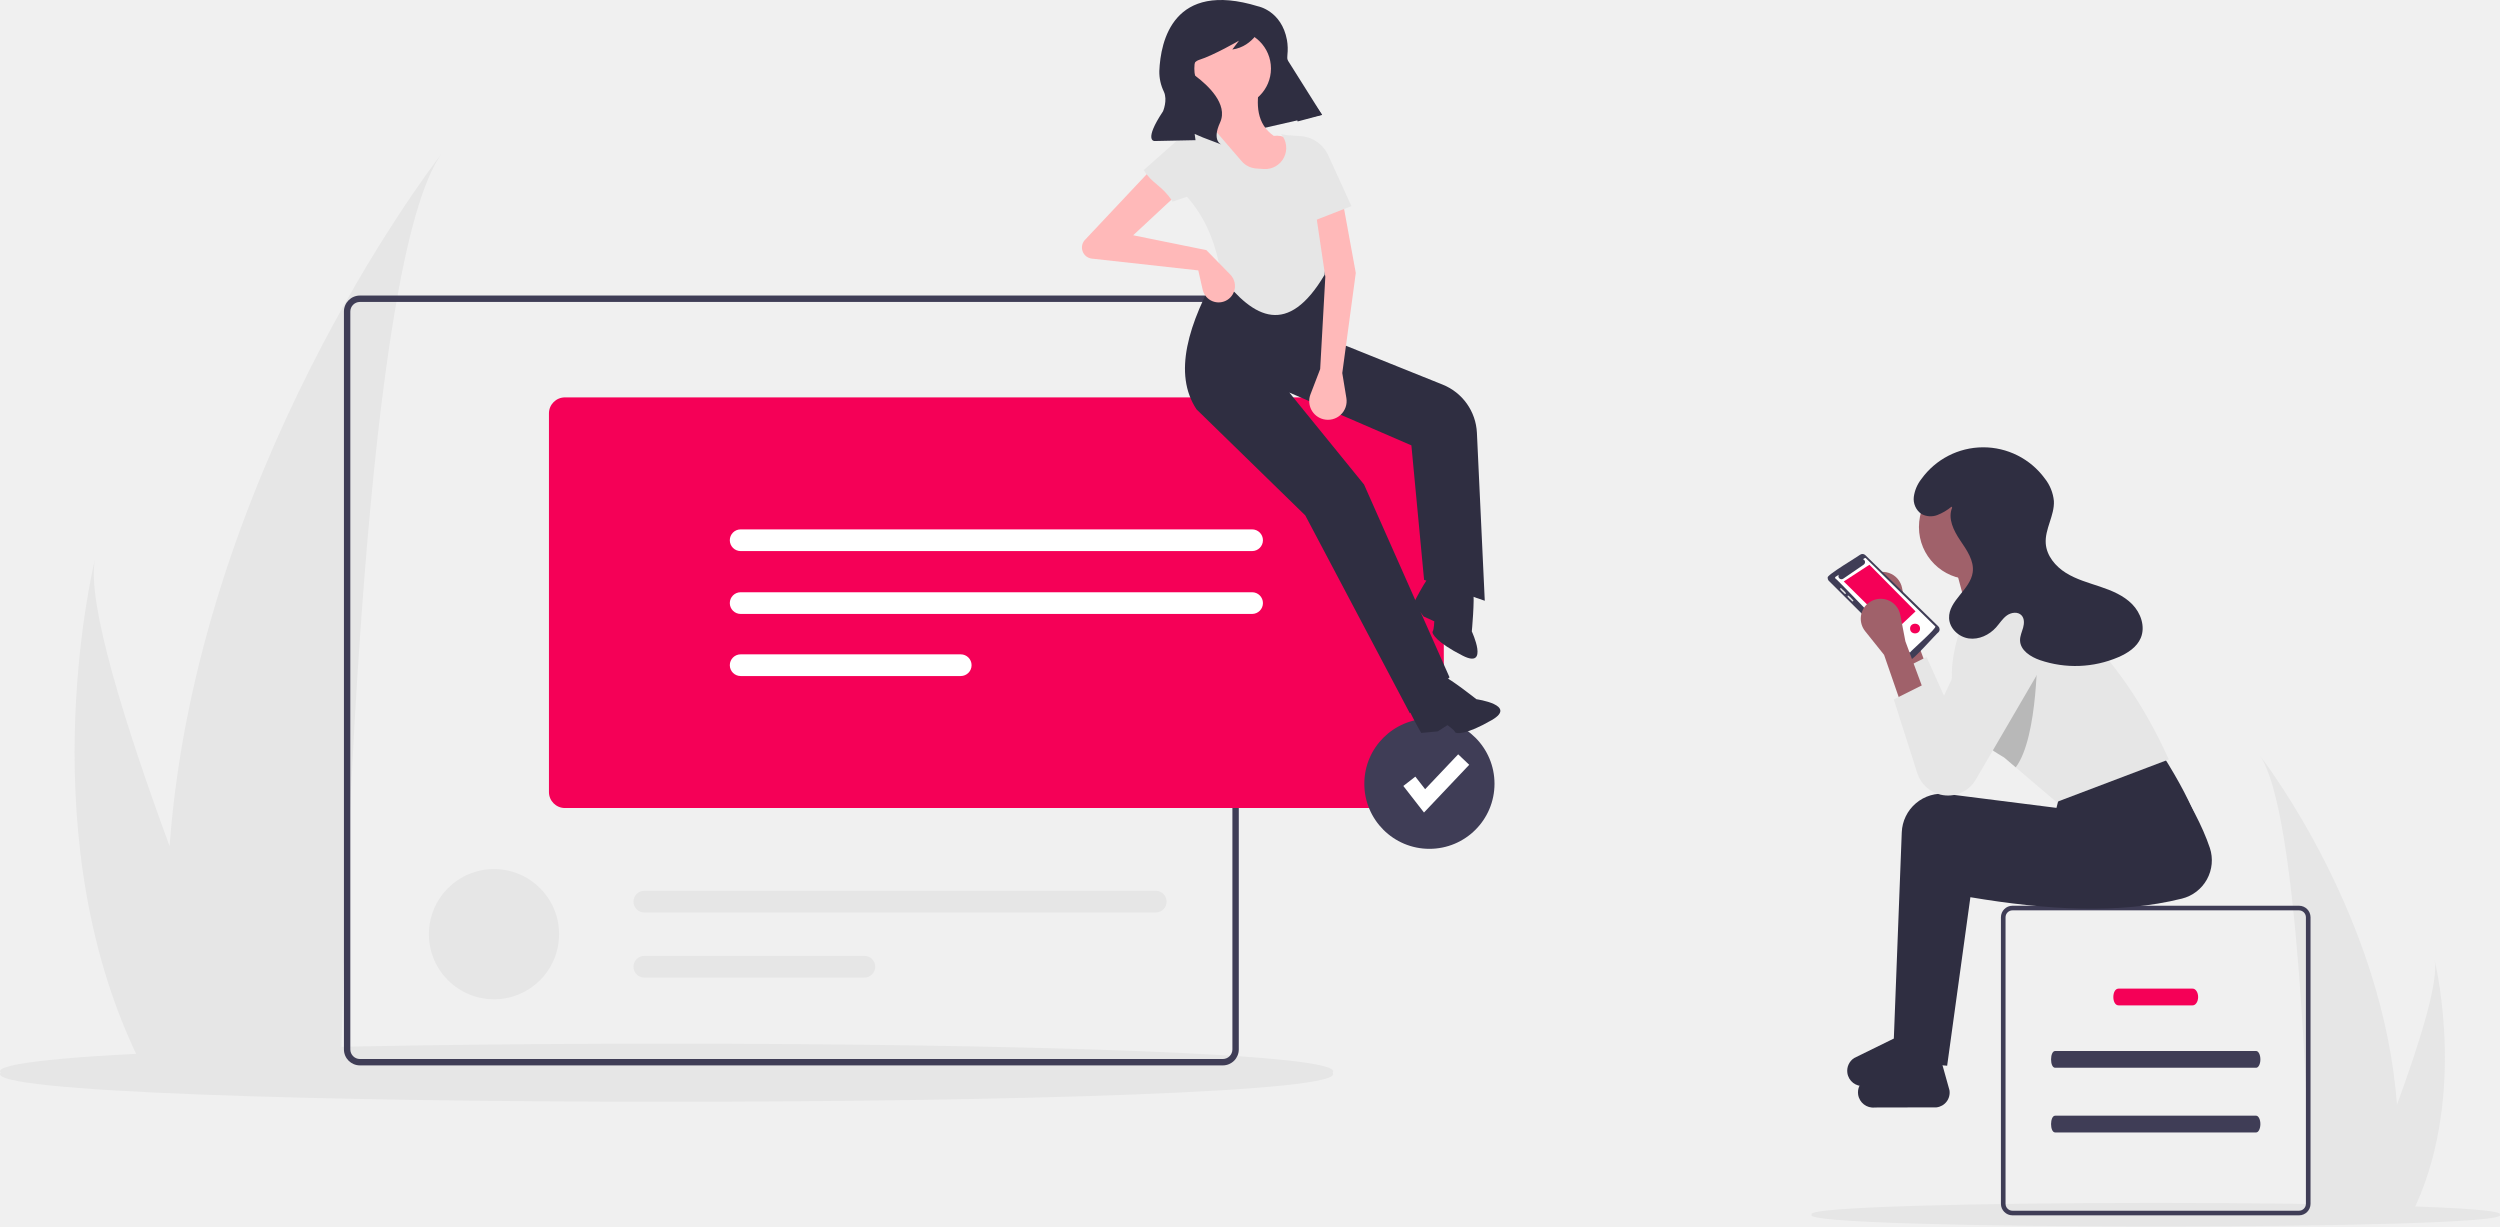
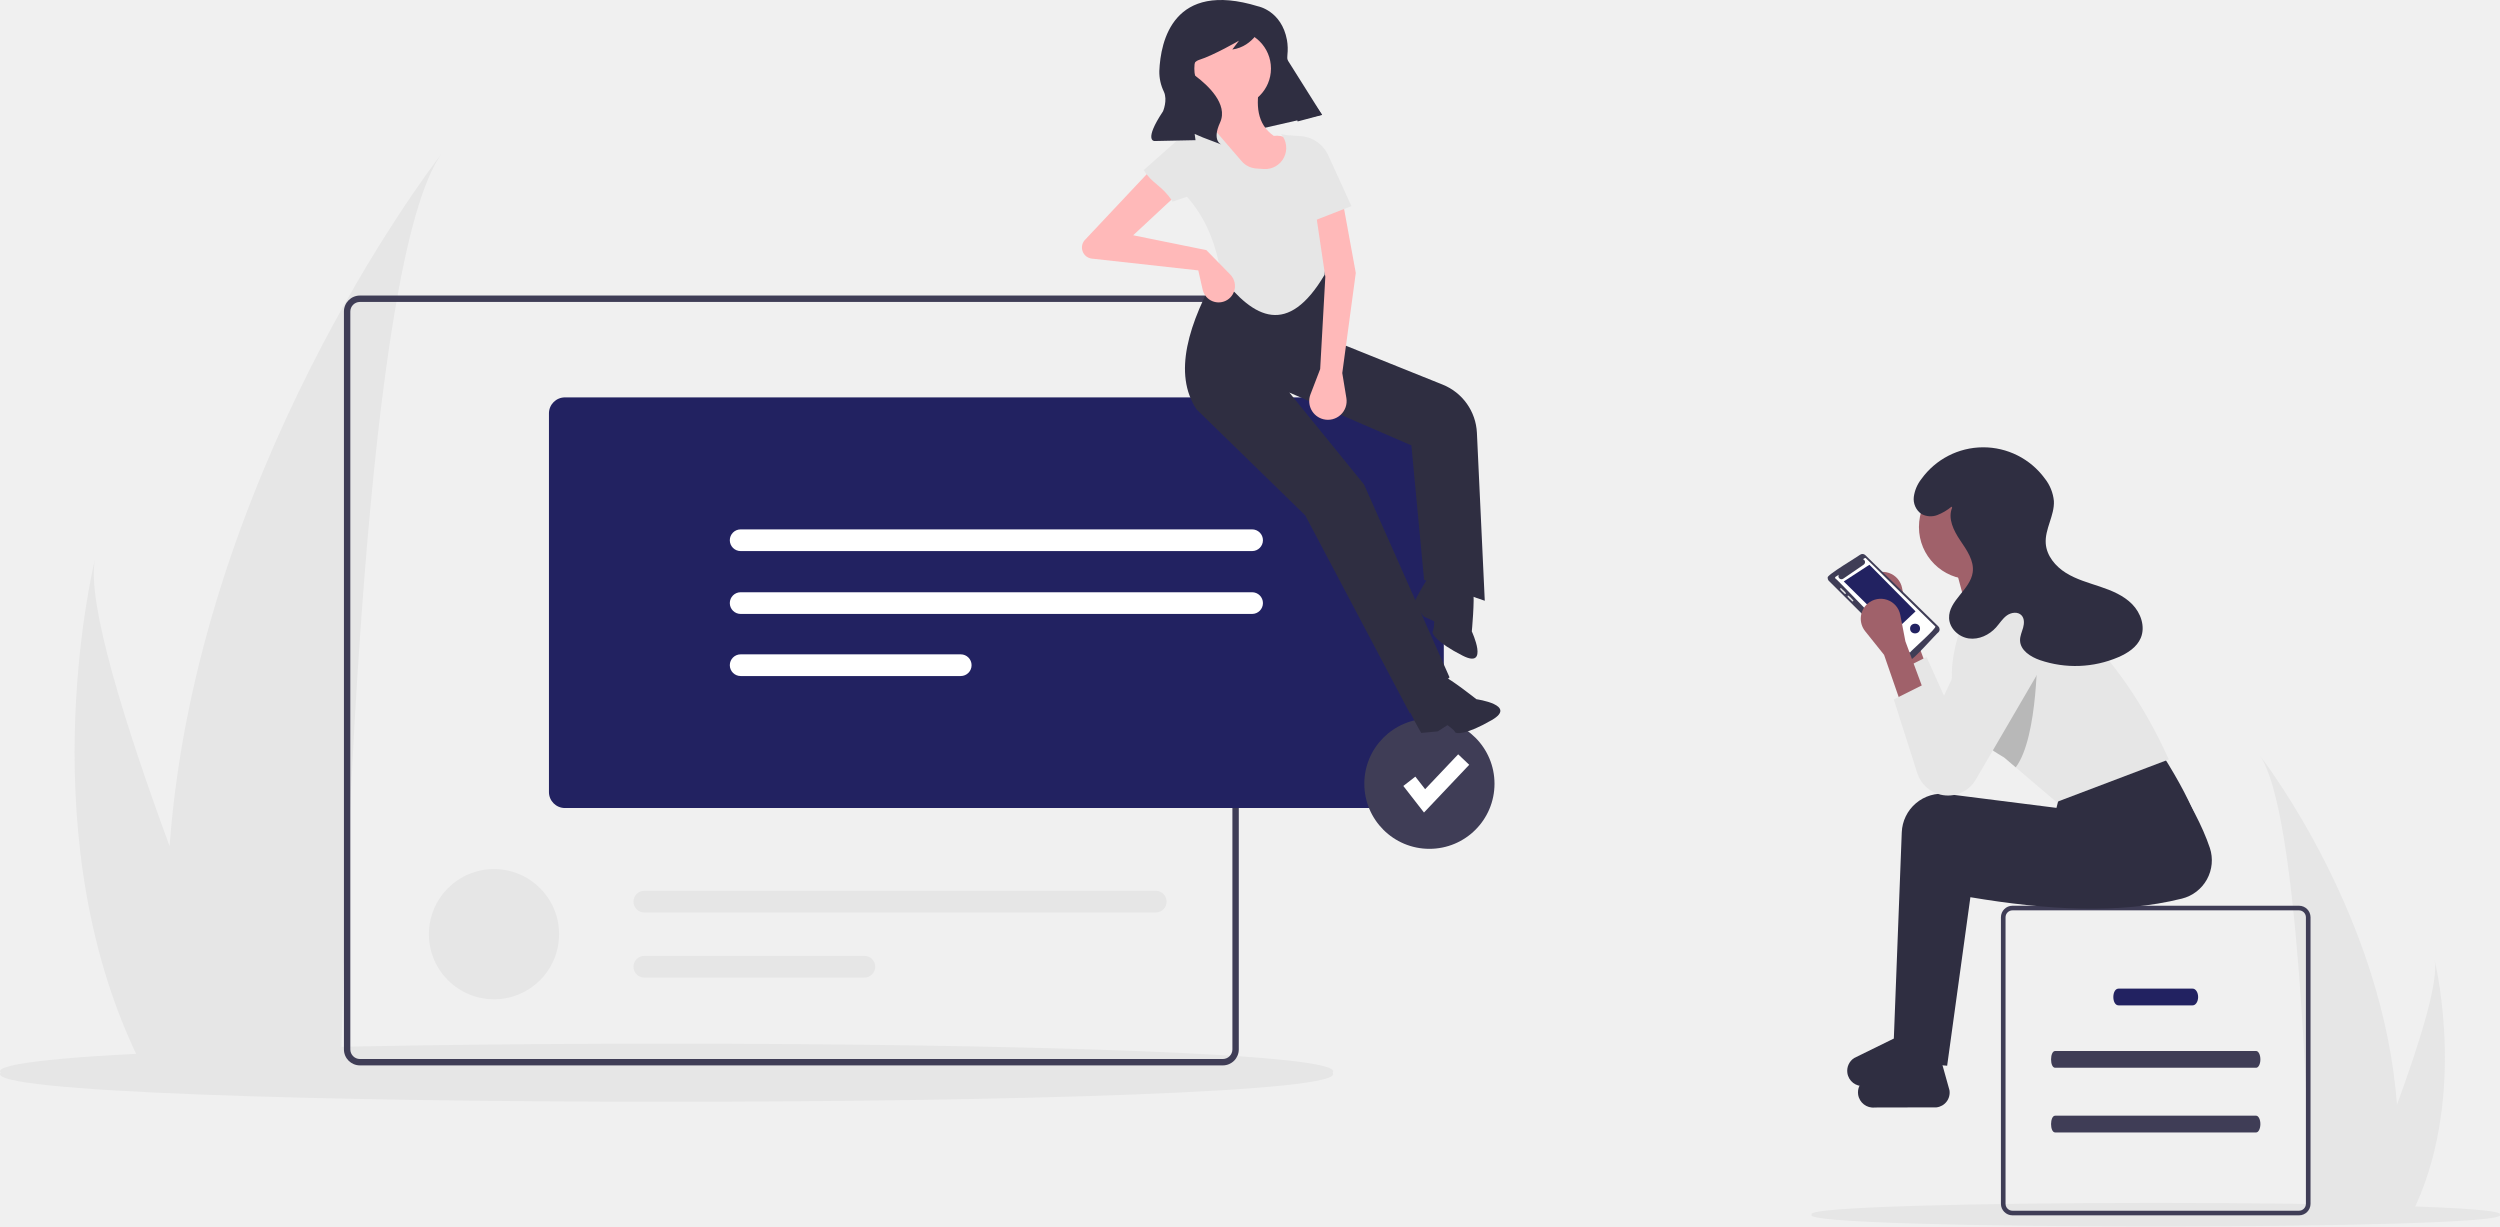
<svg xmlns="http://www.w3.org/2000/svg" id="ad1db818-b740-459f-8c8c-b7c337b4c82d" data-name="Layer 1" width="1082" height="530.839" viewBox="0 0 1082 530.839">
  <path d="M1140.866,710.313c7.507,6.809-305.262,6.809-297.732-.002C835.627,703.504,1148.396,703.504,1140.866,710.313Z" transform="translate(-59 -184.5806)" fill="#e6e6e6" />
  <path d="M1037.051,511.581c16.553,23.399,20.926,156.575,21.9,199.264.025.962.05,1.874.062,2.736h41.902c.512-.912.987-1.812,1.437-2.736,24.836-49.023,11.056-107.802,10.332-110.776,1.886,9.345-6.646,36.43-16.291,62.665C1090.508,582.066,1040.199,515.653,1037.051,511.581Z" transform="translate(-59 -184.5806)" fill="#e6e6e6" />
  <path d="M250,251.277c-32.804,46.371-41.469,310.286-43.4,394.882-.049,1.906-.099,3.714-.124,5.422H123.44c-1.015-1.807-1.956-3.59-2.847-5.422C71.375,549.01,98.682,432.526,100.118,426.634c-3.738,18.519,13.171,72.193,32.284,124.184C144.063,390.958,243.761,259.348,250,251.277Z" transform="translate(-59 -184.5806)" fill="#e6e6e6" />
  <path d="M635.741,648.849c14.536,16.768-591.062,16.768-576.482-.004C44.723,632.081,650.321,632.081,635.741,648.849Z" transform="translate(-59 -184.5806)" fill="#e6e6e6" />
  <path id="e84b1720-bcff-4cbb-a054-3015ec64150f" data-name="Path 40" d="M948.467,639.456c-2.328 0-2.375,7.249 0,7.249l86.954,0c1.019.033,1.858-1.563,1.875-3.565.019-2.043-.835-3.721-1.875-3.684Z" transform="translate(-59 -184.5806)" fill="#3f3d56" />
-   <path id="e860648b-2b37-4627-9c5b-8f6e964a3c31" data-name="Path 40" d="M975.924,612.456c-3.021 0-3.038,7.249 0,7.249l32.011,0c1.311.033,2.391-1.563,2.413-3.565.025-2.043-1.075-3.721-2.413-3.684Z" transform="translate(-59 -184.5806)" fill="#f50057" />
+   <path id="e860648b-2b37-4627-9c5b-8f6e964a3c31" data-name="Path 40" d="M975.924,612.456c-3.021 0-3.038,7.249 0,7.249l32.011,0c1.311.033,2.391-1.563,2.413-3.565.025-2.043-1.075-3.721-2.413-3.684Z" transform="translate(-59 -184.5806)" fill="#222261" />
  <path id="a755faaa-e7b4-4234-ae1c-f54238f9c9ba" data-name="Path 40" d="M948.467,667.456c-2.328 0-2.375,7.249 0,7.249l86.954,0c1.019.033,1.858-1.563,1.875-3.565.019-2.043-.835-3.721-1.875-3.684Z" transform="translate(-59 -184.5806)" fill="#3f3d56" />
  <path d="M1054,576.581H930a5.002,5.002,0,0,0-5,5v124a5.002,5.002,0,0,0,5,5h124a5.002,5.002,0,0,0,5-5v-124A5.002,5.002,0,0,0,1054,576.581Zm3,129a3.009,3.009,0,0,1-3,3H930a3.009,3.009,0,0,1-3-3v-124a3.009,3.009,0,0,1,3-3h124a3.009,3.009,0,0,1,3,3Z" transform="translate(-59 -184.5806)" fill="#3f3d56" />
  <path d="M882.752,478.153l10.06-5.03-8.383-22.634-2.209-11.415a8.631,8.631,0,0,0-14.09-4.913h0a8.631,8.631,0,0,0-1.123,11.944l8.201,10.251Z" transform="translate(-59 -184.5806)" fill="#a0616a" />
  <path d="M879.396,475.638l1.855,5.807,8.326,26.087a13.95,13.95,0,0,0,25.258,2.934l26.992-46.262a14.545,14.545,0,0,0,1.101-2.263,14.244,14.244,0,0,0-26.095-11.35l-16.479,35.107-7.542-16.766Z" transform="translate(-59 -184.5806)" fill="#e6e6e6" />
  <path d="M883.281,644.151l18.443,1.677,10.06-72.932c33.16,5.579,64.443,7.366,91.501.617a17.082,17.082,0,0,0,12.143-21.939c-3.238-9.665-8.944-20.022-15.623-30.653l-44.43,15.928-1.677,6.706-47.39-5.999a17.394,17.394,0,0,0-19.565,16.588Z" transform="translate(-59 -184.5806)" fill="#2f2e41" />
  <path d="M863.196,658.282h0a6.596,6.596,0,0,1,2.952-6.469l18.931-9.291,14.273,1.802,3.371,12.085a6.431,6.431,0,0,1-5.626,7.441l-26.634.058A6.596,6.596,0,0,1,863.196,658.282Z" transform="translate(-59 -184.5806)" fill="#2f2e41" />
  <path d="M878.622,634.826l18.443,1.677,10.06-72.932c33.16,5.579,64.443,7.366,91.501.617a17.082,17.082,0,0,0,12.143-21.939c-3.238-9.665-8.944-20.022-15.623-30.653L950.716,527.523l-1.677,6.706L901.649,528.231a17.394,17.394,0,0,0-19.565,16.588Z" transform="translate(-59 -184.5806)" fill="#2f2e41" />
  <path d="M858.538,648.957h0a6.596,6.596,0,0,1,2.952-6.469l18.931-9.291,14.273,1.802,3.371,12.085a6.431,6.431,0,0,1-5.626,7.441l-26.634.058A6.596,6.596,0,0,1,858.538,648.957Z" transform="translate(-59 -184.5806)" fill="#2f2e41" />
  <circle cx="853.154" cy="228.096" r="22.634" fill="#a0616a" />
  <polygon points="853.993 274.202 879.98 270.849 869.92 239.832 844.771 239.832 853.993 274.202" fill="#a0616a" />
  <path d="M905.92,490.058a35.504,35.504,0,0,0,5.656,10.121,48.276,48.276,0,0,0,12.293,10.725c.815.528,1.659,1.033,2.534,1.531l4.993,4.254L949.037,531.712l48.622-18.44c-10.725-23.832-24.104-42.672-39.436-57.846a27.658,27.658,0,0,0-29.557-11.252l-18.191,4.548C904.005,463.993,901.599,478.036,905.92,490.058Z" transform="translate(-59 -184.5806)" fill="#e6e6e6" />
  <path d="M866.313,424.839a1.74,1.74,0,0,0-2.178-.214c-.445.47-15.007,9.098-14.094,9.954a1.745,1.745,0,0,0,.506,1.421l33.842,33.695a1.747,1.747,0,0,0,1.252.51c.681.87,11.773-11.77,12.333-12.012a1.755,1.755,0,0,0-.036-2.469Z" transform="translate(-59 -184.5806)" fill="#3f3d56" />
  <path d="M853.449,434.219l1.377-.878a1.319,1.319,0,0,0,1.889,1.723l8.912-6.127a1.32,1.32,0,0,0-.347-2.332c.353-.12.923-.836,1.306-.385l29.98,29.462c1.068.52-10.893,10.885-10.9,11.292-.893.995-31.645-31.992-32.299-32.015A.478.478,0,0,1,853.449,434.219Z" transform="translate(-59 -184.5806)" fill="#fff" />
-   <polygon points="829.051 264.596 819.854 273.267 797.978 251.655 809.08 244.428 829.051 264.596" fill="#f50057" />
+   <polygon points="829.051 264.596 819.854 273.267 797.978 251.655 809.08 244.428 829.051 264.596" fill="#222261" />
  <path d="M857.828,441.569c.523-.383-1.812-2.083-1.913-2.363a.326.326,0,0,0-.45 0c-.523.383,1.812,2.083,1.913,2.363a.326.326,0,0,0,.45-0Z" transform="translate(-59 -184.5806)" fill="#e6e6e6" />
  <path d="M861.051,444.341c-.288-.106-1.974-2.431-2.363-1.913-.523.383,1.812,2.083,1.913,2.363C860.888,445.087,861.347,444.63,861.051,444.341Z" transform="translate(-59 -184.5806)" fill="#e6e6e6" />
-   <path d="M885.69,456.62c-.041,2.787,4.338,2.787,4.297-0C890.027,453.832,885.649,453.832,885.69,456.62Z" transform="translate(-59 -184.5806)" fill="#f50057" />
+   <path d="M885.69,456.62c-.041,2.787,4.338,2.787,4.297-0C890.027,453.832,885.649,453.832,885.69,456.62Z" transform="translate(-59 -184.5806)" fill="#222261" />
  <path d="M911.577,500.179a48.276,48.276,0,0,0,12.293,10.725c.815.528,1.659,1.033,2.534,1.531l4.993,4.254c9.91-13.025,9.352-52.597,9.352-52.597l-15.084,1.508Z" transform="translate(-59 -184.5806)" opacity="0.2" />
  <path d="M881.976,489.8l10.06-5.03-8.383-22.634-2.209-11.415a8.631,8.631,0,0,0-14.09-4.913h0a8.631,8.631,0,0,0-1.123,11.944l8.201,10.251Z" transform="translate(-59 -184.5806)" fill="#a0616a" />
  <path d="M892.035,480.579,878.622,487.285,888.801,519.179a13.953,13.953,0,0,0,10.06,9.331h0a13.953,13.953,0,0,0,15.196-6.395l26.991-46.265a14.243,14.243,0,0,0-4.592-19.36h0a14.243,14.243,0,0,0-20.402,5.75l-16.475,35.104Z" transform="translate(-59 -184.5806)" fill="#e6e6e6" />
  <path d="M903.635,403.86a22.196,22.196,0,0,1-6.164,3.638,8.245,8.245,0,0,1-6.939-.498,7.913,7.913,0,0,1-3.238-7.381A15.906,15.906,0,0,1,890.57,391.91a33,33,0,0,1,53.373-.295,18.519,18.519,0,0,1,3.979,9.787c.324,6.288-3.979,12.158-3.519,18.437.389,5.311,4.201,9.861,8.716,12.685s9.733,4.256,14.781,5.952,10.153,3.789,13.889,7.583,5.797,9.683,3.746,14.598c-1.685,4.038-5.69,6.607-9.705,8.346a47.327,47.327,0,0,1-33.944,1.274c-4.086-1.416-8.548-4.251-8.61-8.575-.027-1.877.818-3.639,1.325-5.446s.602-3.962-.67-5.342c-1.578-1.712-4.493-1.317-6.379.048s-3.111,3.435-4.667,5.167c-2.954,3.288-7.431,5.388-11.808,4.769s-8.332-4.347-8.513-8.763c-.311-7.586,9.193-12.336,10.227-19.857.69-5.024-2.581-9.62-5.415-13.825s-5.47-9.473-3.486-14.14" transform="translate(-59 -184.5806)" fill="#2f2e41" />
  <path d="M588.233,645.685H214.771a6.924,6.924,0,0,1-6.916-6.916V319.41a6.924,6.924,0,0,1,6.916-6.916H588.233a6.924,6.924,0,0,1,6.916,6.916V638.769A6.924,6.924,0,0,1,588.233,645.685ZM214.771,315.26a4.154,4.154,0,0,0-4.15,4.15V638.769a4.154,4.154,0,0,0,4.15,4.15H588.233a4.154,4.154,0,0,0,4.15-4.15V319.41a4.154,4.154,0,0,0-4.15-4.15Z" transform="translate(-59 -184.5806)" fill="#3f3d56" />
  <circle cx="213.8" cy="404.314" r="28.172" fill="#e6e6e6" />
  <path d="M337.863,570.113a4.695,4.695,0,0,0,0,9.391H559.214a4.695,4.695,0,0,0,0-9.391Z" transform="translate(-59 -184.5806)" fill="#e6e6e6" />
  <path d="M337.863,598.285a4.695,4.695,0,0,0,0,9.391H433.111a4.695,4.695,0,1,0,0-9.391Z" transform="translate(-59 -184.5806)" fill="#e6e6e6" />
-   <path d="M676.963,534.296H303.501a6.924,6.924,0,0,1-6.916-6.916V363.486a6.924,6.924,0,0,1,6.916-6.916H676.963a6.924,6.924,0,0,1,6.916,6.916V527.38A6.924,6.924,0,0,1,676.963,534.296Z" transform="translate(-59 -184.5806)" fill="#f50057" />
+   <path d="M676.963,534.296H303.501a6.924,6.924,0,0,1-6.916-6.916V363.486a6.924,6.924,0,0,1,6.916-6.916H676.963a6.924,6.924,0,0,1,6.916,6.916V527.38A6.924,6.924,0,0,1,676.963,534.296Z" transform="translate(-59 -184.5806)" fill="#222261" />
  <path d="M379.557,413.696a4.695,4.695,0,0,0,0,9.391H600.907a4.695,4.695,0,0,0,0-9.391Z" transform="translate(-59 -184.5806)" fill="#fff" />
  <path d="M379.557,440.903a4.695,4.695,0,0,0,0,9.391H600.907a4.695,4.695,0,0,0,0-9.391Z" transform="translate(-59 -184.5806)" fill="#fff" />
  <path d="M379.557,467.779a4.695,4.695,0,0,0,0,9.391h95.248a4.695,4.695,0,1,0,0-9.391Z" transform="translate(-59 -184.5806)" fill="#fff" />
  <circle cx="618.65" cy="339.205" r="28.172" fill="#3f3d56" />
  <polygon points="616.302 351.661 607.36 340.165 612.56 336.12 616.794 341.564 631.096 326.466 635.879 330.997 616.302 351.661" fill="#fff" />
  <polygon points="572.159 49.65 526.381 60.126 507.039 23.647 546.183 8.365 572.159 49.65" fill="#2f2e41" />
  <path d="M669.199,493.319l17.156-15.59-37-83.459-32.33-39.796,52.822,22.863,5.496,58.214,26.267,9.037-3.405-72.685A23.678,23.678,0,0,0,683.379,351.038l-43.336-17.408-7.759-32.57-45.242-.647c-14.059,24.462-20.341,45.992-10.195,61.326l47.075,45.911Z" transform="translate(-59 -184.5806)" fill="#2f2e41" />
  <path d="M677.196,482.638s2.438-7.288,6.261-5.61,14.53,10.175,14.53,10.175,17.885,2.53,6.683,9.011-15.584,6.078-15.942,5.161-3.264-2.952-3.264-2.952l-4.226,2.704-7.132.669s-9.338-15.818-6.333-16.237S677.352,485.745,677.196,482.638Z" transform="translate(-59 -184.5806)" fill="#2f2e41" />
  <path d="M688.479,437.946s7.438-1.933,8.118,2.185-.598,17.729-.598,17.729,7.639,16.368-3.905,10.517-13.597-9.743-13.024-10.543.693-4.346.693-4.346l-4.572-2.066-4.453-5.611s8.16-16.456,10.151-14.167S685.959,439.773,688.479,437.946Z" transform="translate(-59 -184.5806)" fill="#2f2e41" />
  <circle cx="533.491" cy="29.66" r="16.582" fill="#ffb9b9" />
  <path d="M590.564,268.881l40.252-5.811c-6.009-10.876-12.204-20.787-20.529-19.679-7.407-5.184-7.834-13.518-5.961-22.889l-20.147,5.386c1.773,5.777,1.087,10.85-3.634,14.766C587.141,249.94,591.411,259.315,590.564,268.881Z" transform="translate(-59 -184.5806)" fill="#ffb9b9" />
  <path d="M587.522,304.181c14.303,18.622,28.97,25.98,44.74-.64l1.3-11.878c10.12-12.762,7.156-23.79-5.184-33.574l-5.952-13.994-8.969-1.446h0a9.13,9.13,0,0,1-7.546,15.083l-3.243-.229a9.13,9.13,0,0,1-6.274-3.148L582.617,238.362l-5.805,1.552a3.271,3.271,0,0,0-2.418,2.93l-1.882,26.651C580.797,278.674,585.564,290.408,587.522,304.181Z" transform="translate(-59 -184.5806)" fill="#e6e6e6" />
  <path d="M581.12,292.835,549.442,286.403l21.04-19.577L562.474,252.344l-34.007,36.17a4.836,4.836,0,0,0,3.1,7.999l46.055,5.1,1.89,8.335a7.082,7.082,0,0,0,10.724,4.399h0a7.082,7.082,0,0,0,1.246-10.916Z" transform="translate(-59 -184.5806)" fill="#ffb9b9" />
  <path d="M630.371,344.324,626.166,355.272a8.097,8.097,0,0,0,5.588,10.757h0a8.097,8.097,0,0,0,9.961-9.167l-1.779-10.83,5.848-43.316-5.227-28.614-11.921,3.661,3.961,26.636Z" transform="translate(-59 -184.5806)" fill="#ffb9b9" />
  <path d="M625.873,280.819l18.023-7.029-10.045-22.011a14.245,14.245,0,0,0-12.098-8.305l-4.622-.28Z" transform="translate(-59 -184.5806)" fill="#e6e6e6" />
  <path d="M566.504,271.838l19.216-6.506-6.775-23.05a3.271,3.271,0,0,0-3.552-2.322h0a3.271,3.271,0,0,0-1.757.798l-19.63,17.415C557.761,264.355,561.759,264.51,566.504,271.838Z" transform="translate(-59 -184.5806)" fill="#e6e6e6" />
  <path d="M603.507,187.321s10.141,1.907,12.486,14.555a23.218,23.218,0,0,1,.199,6.458c-.234,2.435.106,7.577,5.392,13.631a132.546,132.546,0,0,1,9.625,12.361h0l-10.596,2.821-4.734-17.556a89.81,89.81,0,0,0-10.494-24.121l-.097-.156s-3.519,9.404-12.952,10.693l2.908-3.829s-11.027,6.375-17.275,8.322a4.105,4.105,0,0,0-1.325,7.138q.066.052.135.105c4.595,3.49,13.97,11.818,10.266,19.874s.615,9.525.615,9.525l-7.964-3.03-3.645-1.561.368,2.695-17.795.373s-4.809-.029,3.733-12.865c0,0,2.061-4.813.369-8.49a19.531,19.531,0,0,1-1.972-8.949C561.291,202.374,566.742,176.047,603.507,187.321Z" transform="translate(-59 -184.5806)" fill="#2f2e41" />
</svg>
